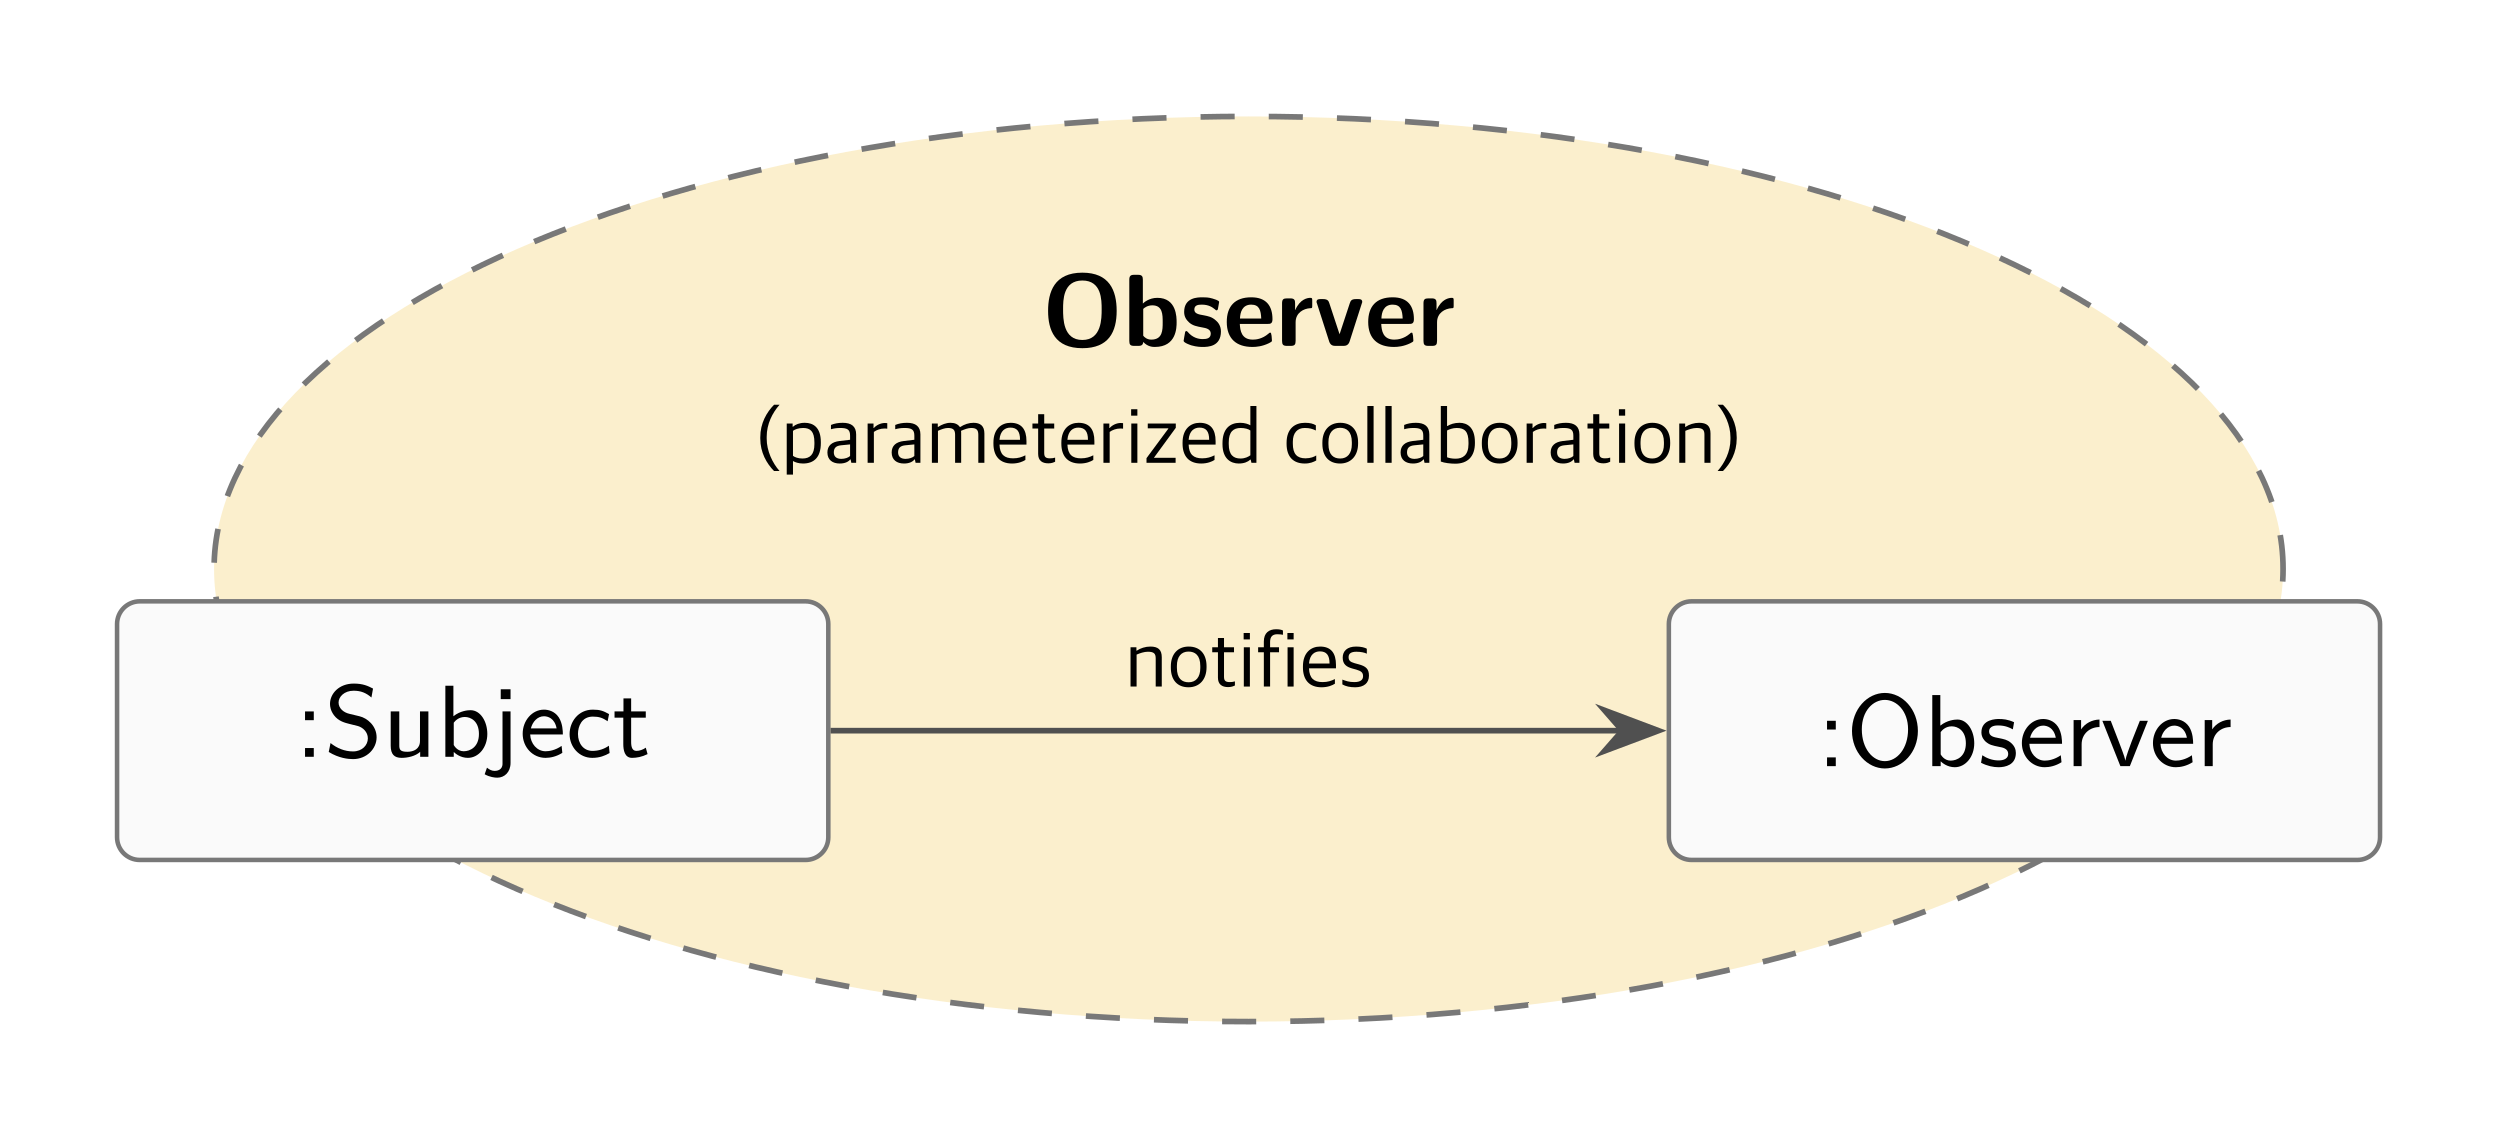
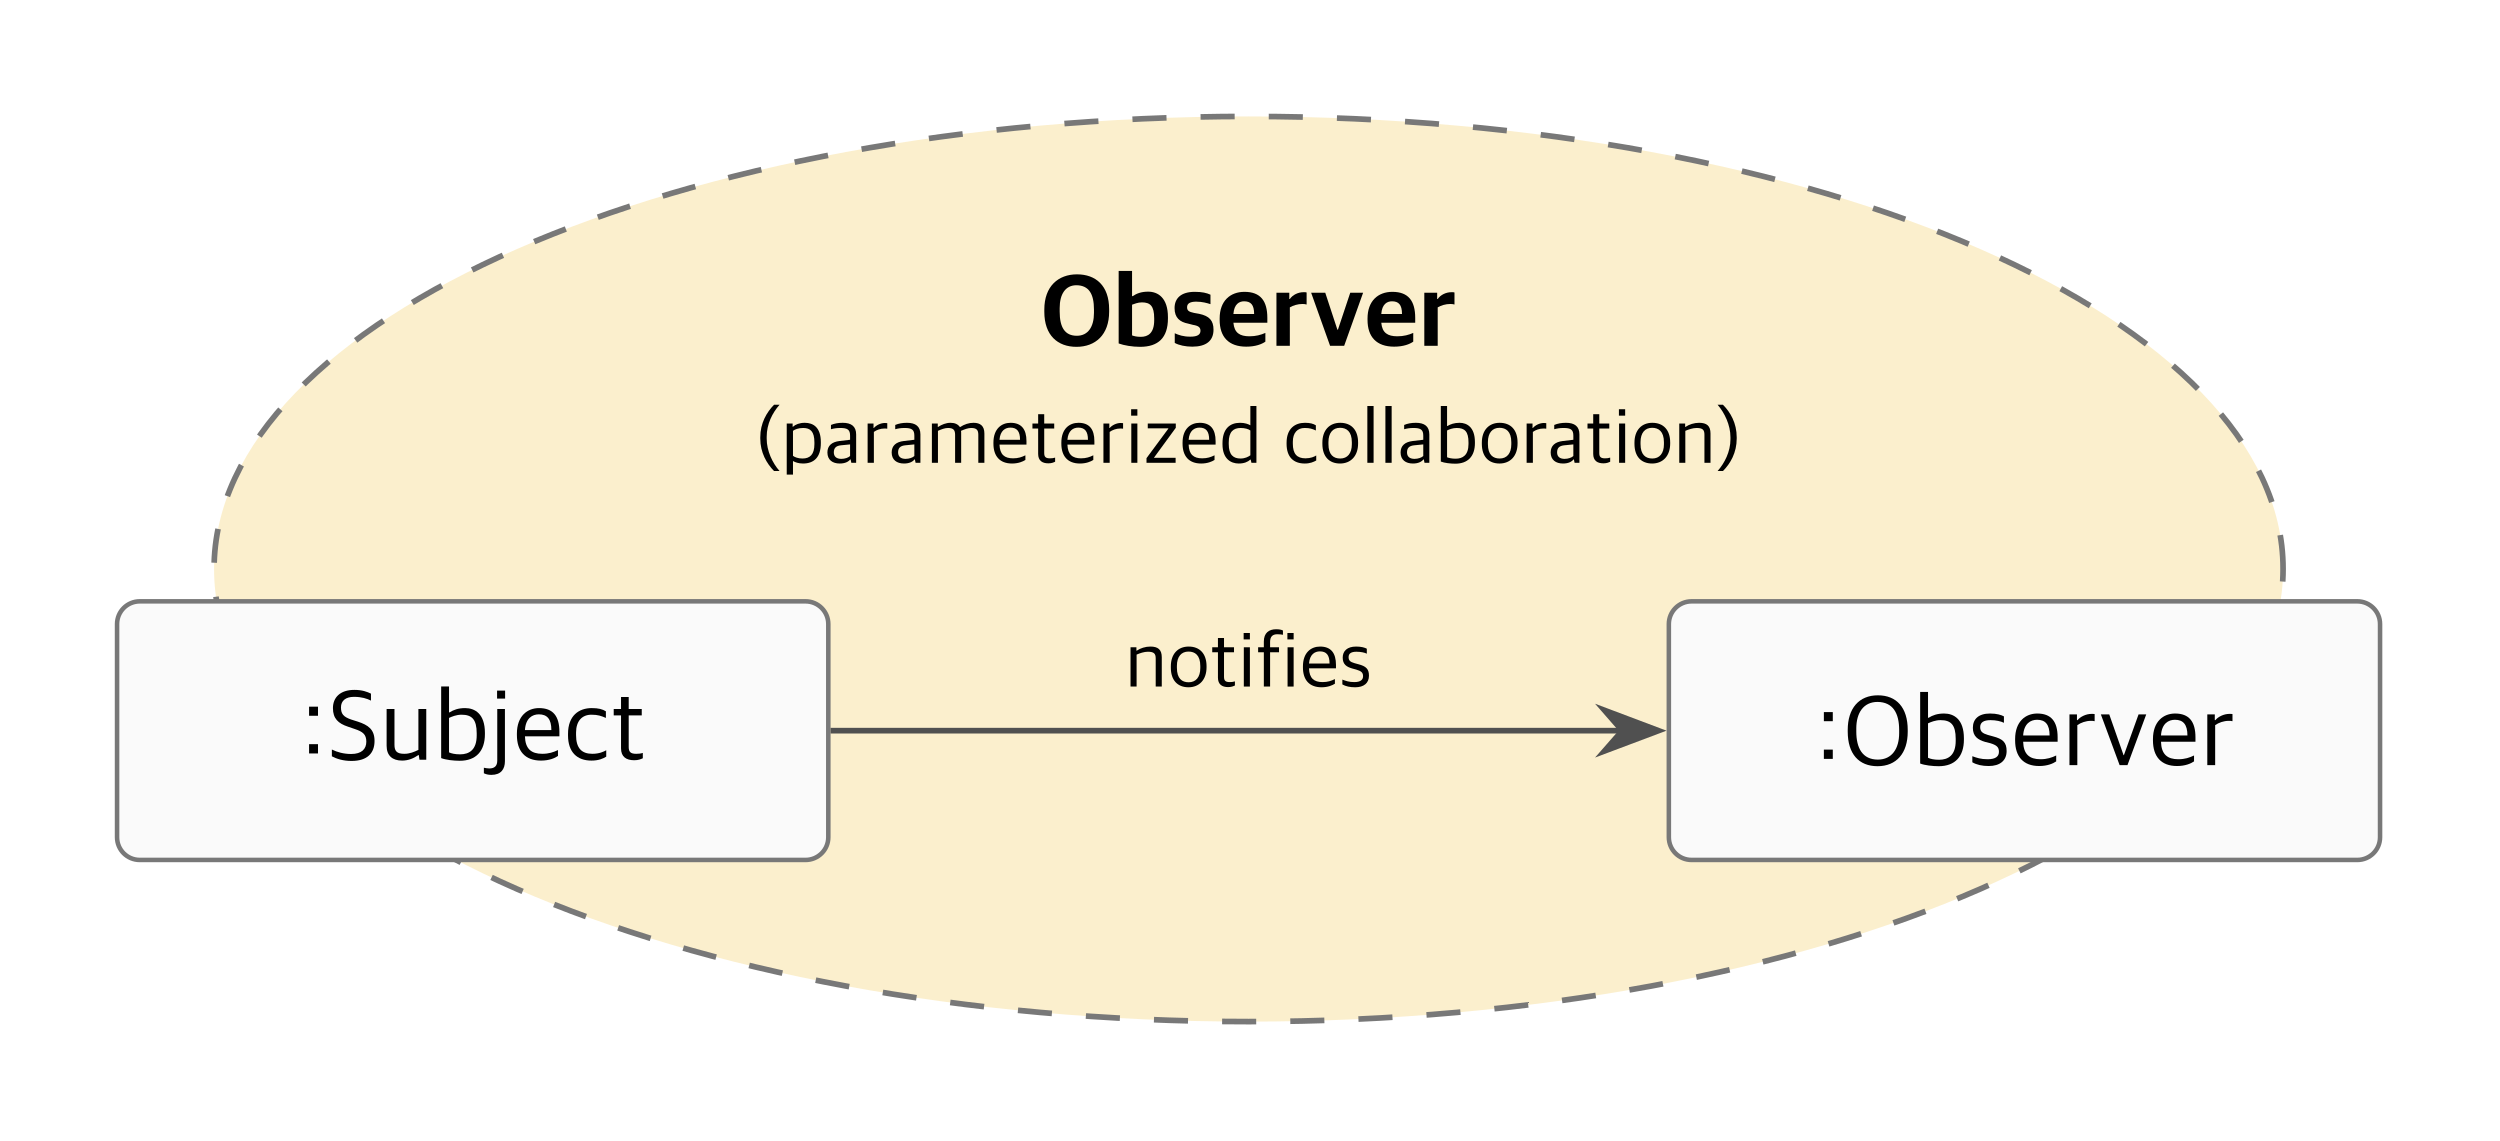
<svg xmlns="http://www.w3.org/2000/svg" xmlns:xlink="http://www.w3.org/1999/xlink" width="218.75pt" height="99.79pt" viewBox="0 0 218.75 99.79">
  <defs>
    <g>
      <g id="glyph-0-0">
-         <path d="M 6.547 -3.062 C 6.547 -4.859 5.906 -6.406 3.547 -6.406 C 1.078 -6.406 0.547 -4.703 0.547 -3.062 C 0.547 -1.391 1.125 0.203 3.547 0.203 C 5.859 0.203 6.547 -1.234 6.547 -3.062 Z M 5.234 -3.203 C 5.234 -2.406 5.234 -0.516 3.547 -0.516 C 1.859 -0.516 1.859 -2.391 1.859 -3.203 C 1.859 -4 1.859 -5.719 3.547 -5.719 C 5.234 -5.719 5.234 -4.016 5.234 -3.203 Z M 5.234 -3.203 " />
+         <path d="M 3.141 -0.266 C 4.797 -0.266 6 -1.312 6 -3.344 L 6 -3.547 C 6 -5.625 4.828 -6.609 3.188 -6.609 C 1.547 -6.609 0.328 -5.562 0.328 -3.531 L 0.328 -3.328 C 0.328 -1.266 1.5 -0.266 3.141 -0.266 Z M 3.172 -1.234 C 2.125 -1.234 1.672 -1.969 1.672 -3.344 L 1.672 -3.656 C 1.672 -4.875 2.172 -5.656 3.141 -5.656 C 4.234 -5.641 4.672 -4.891 4.672 -3.531 L 4.672 -3.234 C 4.672 -2.016 4.156 -1.234 3.172 -1.234 Z M 3.172 -1.234 " />
      </g>
      <g id="glyph-0-1">
-         <path d="M 4.688 -2.062 C 4.688 -2.5 4.688 -4.203 3 -4.203 C 2.266 -4.203 1.812 -3.781 1.734 -3.703 L 1.734 -5.781 C 1.734 -6.062 1.672 -6.219 1.312 -6.219 L 0.969 -6.219 C 0.656 -6.219 0.547 -6.109 0.547 -5.781 L 0.547 -0.438 C 0.547 -0.109 0.641 0 0.969 0 L 1.328 0 C 1.484 0 1.75 0 1.766 -0.344 C 2.172 0.094 2.625 0.094 2.781 0.094 C 4.688 0.094 4.688 -1.625 4.688 -2.062 Z M 3.469 -2.062 C 3.469 -1.391 3.469 -0.547 2.469 -0.547 C 2.094 -0.547 1.859 -0.766 1.766 -0.891 L 1.766 -3.234 C 1.875 -3.344 2.156 -3.547 2.562 -3.547 C 3.469 -3.547 3.469 -2.734 3.469 -2.062 Z M 3.469 -2.062 " />
+         <path d="M 2.391 -0.266 C 3.984 -0.266 4.828 -1.062 4.828 -2.75 L 4.828 -2.859 C 4.828 -4.562 3.953 -5.094 3.094 -5.094 C 2.484 -5.094 2.062 -4.922 1.75 -4.703 L 1.688 -4.703 L 1.688 -6.906 L 0.516 -6.906 L 0.516 -0.562 C 0.969 -0.391 1.719 -0.266 2.391 -0.266 Z M 2.453 -1.141 C 2.094 -1.141 1.859 -1.203 1.688 -1.266 L 1.688 -3.953 C 1.875 -4.016 2.188 -4.156 2.547 -4.156 C 3.281 -4.156 3.625 -3.844 3.625 -2.75 L 3.625 -2.594 C 3.625 -1.453 3.078 -1.141 2.453 -1.141 Z M 2.453 -1.141 " />
      </g>
      <g id="glyph-0-2">
-         <path d="M 3.547 -1.266 C 3.547 -1.766 3.281 -2.078 3.109 -2.219 C 2.75 -2.547 2.438 -2.594 2.062 -2.672 C 1.578 -2.75 1.219 -2.828 1.219 -3.172 C 1.219 -3.547 1.516 -3.609 1.859 -3.609 C 2.469 -3.609 2.781 -3.391 3.016 -3.203 C 3.109 -3.109 3.125 -3.109 3.156 -3.109 C 3.25 -3.109 3.266 -3.188 3.281 -3.219 C 3.297 -3.297 3.391 -3.797 3.391 -3.844 C 3.391 -3.984 2.906 -4.109 2.812 -4.141 C 2.453 -4.25 2.172 -4.25 1.938 -4.25 C 1.531 -4.25 0.328 -4.25 0.328 -2.969 C 0.328 -2.531 0.531 -2.266 0.766 -2.047 C 1.078 -1.766 1.438 -1.703 1.938 -1.609 C 2.203 -1.562 2.656 -1.484 2.656 -1.078 C 2.656 -0.656 2.312 -0.594 1.953 -0.594 C 1.562 -0.594 1.062 -0.719 0.641 -1.219 C 0.594 -1.266 0.578 -1.297 0.516 -1.297 C 0.438 -1.297 0.406 -1.203 0.406 -1.156 C 0.391 -1.031 0.281 -0.516 0.281 -0.438 C 0.281 -0.266 0.953 -0.047 0.953 -0.047 C 1.438 0.094 1.812 0.094 1.953 0.094 C 2.422 0.094 3.547 0.062 3.547 -1.266 Z M 3.547 -1.266 " />
+         <path d="M 1.828 -0.281 C 3.031 -0.281 3.688 -0.781 3.688 -1.766 C 3.688 -2.562 3.328 -2.969 2.422 -3.156 L 1.984 -3.234 C 1.547 -3.328 1.375 -3.422 1.375 -3.734 C 1.375 -4.062 1.641 -4.219 2.172 -4.219 C 2.703 -4.219 3.141 -4.094 3.422 -4 L 3.422 -4.828 C 3.094 -4.984 2.688 -5.078 2.047 -5.078 C 0.844 -5.078 0.281 -4.516 0.281 -3.656 C 0.281 -2.797 0.75 -2.438 1.469 -2.297 L 1.891 -2.188 C 2.375 -2.109 2.547 -1.969 2.547 -1.672 C 2.547 -1.344 2.297 -1.156 1.672 -1.156 C 1.016 -1.156 0.656 -1.297 0.297 -1.453 L 0.297 -0.609 C 0.656 -0.406 1.234 -0.281 1.828 -0.281 Z M 1.828 -0.281 " />
      </g>
      <g id="glyph-0-3">
-         <path d="M 4.281 -2.328 C 4.281 -3.484 3.75 -4.25 2.422 -4.25 C 0.984 -4.25 0.281 -3.453 0.281 -2.094 C 0.281 -0.625 1.125 0.094 2.531 0.094 C 2.875 0.094 3.391 0.047 3.969 -0.234 C 4.172 -0.344 4.234 -0.359 4.234 -0.469 C 4.234 -0.531 4.203 -0.797 4.203 -0.875 C 4.156 -1.141 4.156 -1.156 4.078 -1.156 C 4.031 -1.156 4.016 -1.156 3.922 -1.062 C 3.391 -0.609 2.859 -0.547 2.562 -0.547 C 1.562 -0.547 1.453 -1.344 1.422 -1.922 L 3.859 -1.922 C 4.062 -1.922 4.281 -1.922 4.281 -2.328 Z M 3.297 -2.391 L 1.438 -2.391 C 1.453 -2.938 1.641 -3.609 2.422 -3.609 C 3.141 -3.609 3.266 -3.094 3.297 -2.391 Z M 3.297 -2.391 " />
+         <path d="M 2.609 -0.281 C 3.422 -0.281 3.969 -0.5 4.281 -0.719 L 4.281 -1.484 C 3.891 -1.312 3.453 -1.188 2.891 -1.188 C 2.047 -1.188 1.562 -1.484 1.484 -2.375 L 4.453 -2.375 L 4.453 -2.797 C 4.453 -4.281 3.859 -5.078 2.453 -5.078 C 1.203 -5.078 0.281 -4.281 0.281 -2.75 L 0.281 -2.625 C 0.281 -1.141 1.062 -0.281 2.609 -0.281 Z M 2.422 -4.25 C 3 -4.25 3.297 -3.953 3.297 -3.141 L 1.484 -3.141 C 1.547 -4.016 2 -4.25 2.422 -4.25 Z M 2.422 -4.25 " />
      </g>
      <g id="glyph-0-4">
-         <path d="M 3.188 -3.531 L 3.188 -3.953 C 3.188 -4.141 3.188 -4.203 3.031 -4.203 C 2.781 -4.203 2.125 -4.109 1.703 -3.141 L 1.688 -3.141 L 1.688 -3.719 C 1.688 -4.016 1.625 -4.156 1.266 -4.156 L 0.969 -4.156 C 0.656 -4.156 0.547 -4.062 0.547 -3.719 L 0.547 -0.438 C 0.547 -0.109 0.641 0 0.969 0 L 1.312 0 C 1.641 0 1.734 -0.109 1.734 -0.438 L 1.734 -2.062 C 1.734 -2.906 2.438 -3.266 3.016 -3.297 C 3.172 -3.297 3.188 -3.297 3.188 -3.531 Z M 3.188 -3.531 " />
+         <path d="M 0.516 -0.359 L 1.688 -0.359 L 1.688 -3.719 C 1.984 -3.891 2.375 -4.016 2.797 -4.016 C 2.906 -4.016 3.062 -4 3.156 -3.969 L 3.156 -5.016 C 3.125 -5.047 3.016 -5.047 2.891 -5.047 C 2.406 -5.047 1.938 -4.812 1.688 -4.453 L 1.641 -4.453 L 1.641 -5 L 0.516 -5 Z M 0.516 -0.359 " />
      </g>
      <g id="glyph-0-5">
-         <path d="M 4.234 -3.844 C 4.234 -4.094 4.016 -4.094 3.875 -4.094 L 3.688 -4.094 C 3.312 -4.094 3.219 -3.969 3.141 -3.719 L 2.25 -1.016 L 1.359 -3.719 C 1.297 -3.906 1.234 -4.094 0.812 -4.094 L 0.594 -4.094 C 0.453 -4.094 0.234 -4.094 0.234 -3.844 C 0.234 -3.828 0.234 -3.812 0.281 -3.688 L 1.344 -0.375 C 1.469 0 1.75 0 1.906 0 L 2.562 0 C 2.719 0 3 0 3.125 -0.375 L 4.188 -3.688 C 4.234 -3.812 4.234 -3.828 4.234 -3.844 Z M 4.234 -3.844 " />
+         <path d="M 1.781 -0.359 L 3.016 -0.359 L 4.672 -5 L 3.547 -5 L 2.469 -1.766 L 2.422 -1.766 L 1.359 -5 L 0.125 -5 Z M 1.781 -0.359 " />
      </g>
      <g id="glyph-1-0">
        <path d="M 1.594 0.422 L 2.078 0.422 C 1.453 -0.281 0.953 -1.344 0.953 -2.406 L 0.953 -2.578 C 0.953 -3.688 1.453 -4.672 2.078 -5.375 L 1.594 -5.375 C 0.953 -4.719 0.391 -3.766 0.391 -2.531 L 0.391 -2.422 C 0.391 -1.188 0.953 -0.234 1.594 0.422 Z M 1.594 0.422 " />
      </g>
      <g id="glyph-1-1">
        <path d="M 0.5 0.734 L 1.047 0.734 L 1.047 -0.453 C 1.234 -0.344 1.531 -0.234 1.922 -0.234 C 2.875 -0.234 3.484 -0.766 3.484 -2.016 L 3.484 -2.109 C 3.484 -3.391 2.828 -3.797 2.078 -3.797 C 1.625 -3.797 1.266 -3.656 1.047 -3.453 L 1.016 -3.453 L 1.016 -3.734 L 0.5 -3.734 Z M 1.875 -0.672 C 1.516 -0.672 1.203 -0.781 1.047 -0.906 L 1.047 -3.094 C 1.203 -3.219 1.531 -3.344 1.938 -3.344 C 2.562 -3.344 2.922 -3.047 2.922 -2.078 L 2.922 -1.938 C 2.922 -1.016 2.531 -0.672 1.875 -0.672 Z M 1.875 -0.672 " />
      </g>
      <g id="glyph-1-2">
        <path d="M 1.344 -0.234 C 1.812 -0.234 2.109 -0.391 2.266 -0.594 L 2.297 -0.594 L 2.359 -0.297 L 2.781 -0.297 L 2.781 -2.781 C 2.781 -3.484 2.359 -3.797 1.609 -3.797 C 1.203 -3.797 0.875 -3.734 0.578 -3.609 L 0.578 -3.234 C 0.797 -3.297 1.062 -3.344 1.391 -3.344 C 2.016 -3.344 2.25 -3.203 2.25 -2.672 L 2.25 -2.312 L 1.328 -2.203 C 0.656 -2.125 0.266 -1.797 0.266 -1.203 C 0.266 -0.547 0.719 -0.234 1.344 -0.234 Z M 1.484 -0.641 C 1.078 -0.641 0.828 -0.828 0.828 -1.203 C 0.828 -1.609 1.031 -1.781 1.453 -1.828 L 2.25 -1.906 L 2.25 -0.891 C 2.109 -0.75 1.797 -0.641 1.484 -0.641 Z M 1.484 -0.641 " />
      </g>
      <g id="glyph-1-3">
        <path d="M 0.5 -0.297 L 1.047 -0.297 L 1.047 -3 C 1.281 -3.172 1.625 -3.297 1.969 -3.297 C 2.016 -3.297 2.125 -3.297 2.219 -3.281 L 2.219 -3.766 C 2.188 -3.766 2.094 -3.781 2.016 -3.781 C 1.625 -3.781 1.25 -3.578 1.047 -3.344 L 1.016 -3.344 L 1.016 -3.734 L 0.5 -3.734 Z M 0.5 -0.297 " />
      </g>
      <g id="glyph-1-4">
        <path d="M 0.5 -0.297 L 1.031 -0.297 L 1.031 -3.094 C 1.312 -3.219 1.625 -3.344 1.906 -3.344 C 2.375 -3.344 2.531 -3.172 2.531 -2.75 L 2.531 -0.297 L 3.062 -0.297 L 3.062 -2.859 C 3.062 -2.953 3.062 -3.016 3.047 -3.094 C 3.375 -3.234 3.672 -3.344 3.938 -3.344 C 4.406 -3.344 4.562 -3.172 4.562 -2.75 L 4.562 -0.297 L 5.094 -0.297 L 5.094 -2.859 C 5.094 -3.531 4.734 -3.797 4.141 -3.797 C 3.75 -3.797 3.344 -3.672 2.969 -3.422 L 2.953 -3.422 C 2.781 -3.672 2.516 -3.797 2.125 -3.797 C 1.734 -3.797 1.359 -3.641 1.047 -3.438 L 1.016 -3.438 L 1.016 -3.734 L 0.5 -3.734 Z M 0.5 -0.297 " />
      </g>
      <g id="glyph-1-5">
        <path d="M 1.922 -0.234 C 2.484 -0.234 2.875 -0.406 3.094 -0.547 L 3.094 -0.953 C 2.781 -0.797 2.469 -0.688 2.016 -0.688 C 1.266 -0.688 0.859 -1.016 0.828 -1.891 L 3.188 -1.891 L 3.188 -2.188 C 3.188 -3.25 2.734 -3.797 1.797 -3.797 C 1 -3.797 0.297 -3.266 0.297 -2.062 L 0.297 -1.969 C 0.297 -0.891 0.844 -0.234 1.922 -0.234 Z M 1.781 -3.375 C 2.344 -3.375 2.625 -3.062 2.625 -2.312 L 0.828 -2.312 C 0.891 -3.125 1.344 -3.375 1.781 -3.375 Z M 1.781 -3.375 " />
      </g>
      <g id="glyph-1-6">
        <path d="M 1.594 -0.25 C 1.891 -0.25 2.047 -0.328 2.188 -0.391 L 2.188 -0.75 C 2.047 -0.703 1.891 -0.688 1.734 -0.688 C 1.344 -0.688 1.234 -0.828 1.234 -1.156 L 1.234 -3.297 L 2.109 -3.297 L 2.109 -3.734 L 1.234 -3.734 L 1.234 -4.547 L 0.703 -4.547 L 0.703 -3.734 L 0.203 -3.734 L 0.203 -3.297 L 0.703 -3.297 L 0.703 -1.078 C 0.703 -0.484 1.062 -0.25 1.594 -0.25 Z M 1.594 -0.25 " />
      </g>
      <g id="glyph-1-7">
        <path d="M 0.531 -0.297 L 1.062 -0.297 L 1.062 -3.734 L 0.531 -3.734 Z M 0.516 -4.422 L 1.062 -4.422 L 1.062 -4.984 L 0.516 -4.984 Z M 0.516 -4.422 " />
      </g>
      <g id="glyph-1-8">
        <path d="M 0.281 -0.297 L 2.828 -0.297 L 2.828 -0.734 L 0.938 -0.734 L 0.938 -0.75 L 2.844 -3.359 L 2.844 -3.734 L 0.391 -3.734 L 0.391 -3.312 L 2.188 -3.312 L 2.188 -3.281 L 0.281 -0.703 Z M 0.281 -0.297 " />
      </g>
      <g id="glyph-1-9">
        <path d="M 1.734 -0.234 C 2.203 -0.234 2.531 -0.375 2.75 -0.578 L 2.781 -0.578 L 2.844 -0.297 L 3.281 -0.297 L 3.281 -5.266 L 2.75 -5.266 L 2.75 -3.578 C 2.562 -3.688 2.266 -3.797 1.844 -3.797 C 0.953 -3.797 0.312 -3.266 0.312 -2.016 L 0.312 -1.922 C 0.312 -0.641 1.047 -0.234 1.734 -0.234 Z M 1.891 -0.672 C 1.281 -0.672 0.859 -0.969 0.859 -1.938 L 0.859 -2.078 C 0.859 -3.016 1.266 -3.344 1.906 -3.344 C 2.266 -3.344 2.594 -3.25 2.75 -3.125 L 2.75 -0.953 C 2.578 -0.828 2.297 -0.672 1.891 -0.672 Z M 1.891 -0.672 " />
      </g>
      <g id="glyph-1-10">
        <path d="M 1.891 -0.234 C 2.359 -0.234 2.672 -0.375 2.891 -0.5 L 2.891 -0.938 C 2.719 -0.828 2.406 -0.688 1.953 -0.688 C 1.203 -0.688 0.844 -1.078 0.844 -1.969 L 0.844 -2.141 C 0.844 -2.922 1.25 -3.344 1.875 -3.344 C 2.328 -3.344 2.547 -3.266 2.859 -3.125 L 2.859 -3.578 C 2.625 -3.719 2.359 -3.797 1.906 -3.797 C 1.016 -3.797 0.297 -3.281 0.297 -2.047 L 0.297 -1.953 C 0.297 -0.812 0.891 -0.234 1.891 -0.234 Z M 1.891 -0.234 " />
      </g>
      <g id="glyph-1-11">
        <path d="M 1.844 -0.234 C 2.781 -0.234 3.422 -0.891 3.422 -1.984 L 3.422 -2.078 C 3.422 -3.172 2.828 -3.797 1.859 -3.797 C 0.922 -3.797 0.297 -3.156 0.297 -2.062 L 0.297 -1.953 C 0.297 -0.859 0.875 -0.234 1.844 -0.234 Z M 1.859 -0.672 C 1.281 -0.672 0.828 -0.984 0.828 -1.938 L 0.828 -2.109 C 0.828 -2.922 1.219 -3.359 1.844 -3.359 C 2.406 -3.359 2.875 -3.047 2.875 -2.094 L 2.875 -1.922 C 2.875 -1.109 2.484 -0.672 1.859 -0.672 Z M 1.859 -0.672 " />
      </g>
      <g id="glyph-1-12">
        <path d="M 0.516 -0.297 L 1.062 -0.297 L 1.062 -5.266 L 0.516 -5.266 Z M 0.516 -0.297 " />
      </g>
      <g id="glyph-1-13">
        <path d="M 1.766 -0.219 C 2.875 -0.219 3.484 -0.875 3.484 -2.016 L 3.484 -2.109 C 3.484 -3.406 2.797 -3.797 2.141 -3.797 C 1.672 -3.797 1.344 -3.672 1.078 -3.516 L 1.047 -3.516 L 1.047 -5.266 L 0.5 -5.266 L 0.5 -0.406 C 0.812 -0.281 1.359 -0.219 1.766 -0.219 Z M 1.797 -0.656 C 1.453 -0.656 1.203 -0.719 1.047 -0.781 L 1.047 -3.125 C 1.219 -3.219 1.547 -3.344 1.891 -3.344 C 2.594 -3.344 2.922 -3.031 2.922 -2.078 L 2.922 -1.938 C 2.922 -0.953 2.406 -0.656 1.797 -0.656 Z M 1.797 -0.656 " />
      </g>
      <g id="glyph-1-14">
        <path d="M 0.5 -0.297 L 1.031 -0.297 L 1.031 -3.094 C 1.328 -3.219 1.688 -3.344 2.016 -3.344 C 2.562 -3.344 2.703 -3.172 2.703 -2.75 L 2.703 -0.297 L 3.234 -0.297 L 3.234 -2.859 C 3.234 -3.531 2.906 -3.797 2.234 -3.797 C 1.812 -3.797 1.359 -3.656 1.047 -3.438 L 1.016 -3.438 L 1.016 -3.734 L 0.5 -3.734 Z M 0.5 -0.297 " />
      </g>
      <g id="glyph-1-15">
        <path d="M 0.125 0.422 L 0.594 0.422 C 1.25 -0.234 1.797 -1.188 1.797 -2.422 L 1.797 -2.531 C 1.797 -3.766 1.25 -4.719 0.594 -5.375 L 0.125 -5.375 C 0.734 -4.672 1.25 -3.609 1.25 -2.531 L 1.25 -2.359 C 1.25 -1.266 0.734 -0.266 0.125 0.422 Z M 0.125 0.422 " />
      </g>
      <g id="glyph-1-16">
        <path d="M 0.703 -0.297 L 1.25 -0.297 L 1.25 -3.297 L 2.031 -3.297 L 2.031 -3.734 L 1.25 -3.734 L 1.25 -4.203 C 1.25 -4.672 1.469 -4.875 1.891 -4.875 C 2.125 -4.875 2.266 -4.844 2.375 -4.828 L 2.375 -5.203 C 2.25 -5.266 2.062 -5.312 1.781 -5.312 C 1.156 -5.312 0.703 -5 0.703 -4.234 L 0.703 -3.734 L 0.203 -3.734 L 0.203 -3.297 L 0.703 -3.297 Z M 0.703 -0.297 " />
      </g>
      <g id="glyph-1-17">
        <path d="M 1.391 -0.234 C 2.141 -0.234 2.594 -0.594 2.594 -1.25 C 2.594 -1.844 2.328 -2.078 1.672 -2.25 L 1.328 -2.344 C 0.953 -2.453 0.812 -2.578 0.812 -2.875 C 0.812 -3.188 1.031 -3.344 1.5 -3.344 C 1.891 -3.344 2.234 -3.266 2.406 -3.172 L 2.406 -3.609 C 2.234 -3.703 1.938 -3.797 1.469 -3.797 C 0.688 -3.797 0.297 -3.406 0.297 -2.828 C 0.297 -2.234 0.641 -2.016 1.141 -1.875 L 1.484 -1.781 C 1.922 -1.656 2.078 -1.516 2.078 -1.203 C 2.078 -0.891 1.859 -0.688 1.312 -0.688 C 0.828 -0.688 0.562 -0.797 0.266 -0.906 L 0.266 -0.484 C 0.562 -0.312 0.938 -0.234 1.391 -0.234 Z M 1.391 -0.234 " />
      </g>
      <g id="glyph-2-0">
-         <path d="M 1.656 -3.203 L 1.656 -3.969 L 0.891 -3.969 L 0.891 -3.203 Z M 1.656 0 L 1.656 -0.766 L 0.891 -0.766 L 0.891 0 Z M 1.656 0 " />
+         <path d="M 0.891 -4.219 L 1.672 -4.219 L 1.672 -5.016 L 0.891 -5.016 Z M 0.891 -0.922 L 1.672 -0.922 L 1.672 -1.734 L 0.891 -1.734 Z M 0.891 -0.922 " />
      </g>
      <g id="glyph-2-1">
-         <path d="M 4.594 -1.703 C 4.594 -2.719 3.766 -3.391 3.094 -3.547 L 2.188 -3.766 C 1.734 -3.875 1.266 -4.219 1.266 -4.75 C 1.266 -5.25 1.766 -5.781 2.578 -5.781 C 3.219 -5.781 3.672 -5.594 4.141 -5.188 L 4.281 -5.969 C 3.828 -6.203 3.406 -6.406 2.594 -6.406 C 1.312 -6.406 0.516 -5.531 0.516 -4.625 C 0.516 -4.406 0.562 -4.047 0.859 -3.641 C 1.266 -3.094 1.859 -2.969 2.219 -2.875 L 2.969 -2.688 C 3.391 -2.562 3.828 -2.172 3.828 -1.609 C 3.828 -1.016 3.328 -0.469 2.531 -0.469 C 1.797 -0.469 1.125 -0.75 0.562 -1.203 L 0.406 -0.422 C 1.297 0.125 2.109 0.203 2.531 0.203 C 3.75 0.203 4.594 -0.719 4.594 -1.703 Z M 4.594 -1.703 " />
+         <path d="M 2.062 -0.266 C 3.469 -0.266 4.078 -0.969 4.078 -2.016 C 4.078 -3.031 3.516 -3.406 2.625 -3.703 L 2.031 -3.891 C 1.359 -4.125 1.141 -4.375 1.141 -4.953 C 1.141 -5.531 1.547 -5.875 2.281 -5.875 C 2.953 -5.875 3.422 -5.719 3.766 -5.547 L 3.766 -6.156 C 3.438 -6.312 3.016 -6.484 2.312 -6.484 C 1.062 -6.484 0.438 -5.812 0.438 -4.891 C 0.438 -3.969 0.906 -3.547 1.75 -3.266 L 2.344 -3.062 C 3.062 -2.828 3.359 -2.578 3.359 -1.953 C 3.359 -1.312 2.953 -0.875 2.031 -0.875 C 1.391 -0.875 0.812 -1.031 0.344 -1.266 L 0.344 -0.672 C 0.75 -0.453 1.328 -0.266 2.062 -0.266 Z M 2.062 -0.266 " />
      </g>
      <g id="glyph-2-2">
-         <path d="M 4.016 0 L 4.016 -3.969 L 3.281 -3.969 L 3.281 -1.391 C 3.281 -0.672 2.719 -0.438 2.172 -0.438 C 1.531 -0.438 1.469 -0.641 1.469 -1.016 L 1.469 -3.969 L 0.719 -3.969 L 0.719 -0.969 C 0.719 -0.219 1.031 0.094 1.672 0.094 C 2.188 0.094 2.891 -0.047 3.297 -0.438 L 3.297 0 Z M 4.016 0 " />
+         <path d="M 1.984 -0.297 C 2.531 -0.297 3 -0.5 3.406 -0.781 L 3.438 -0.781 L 3.5 -0.375 L 4.094 -0.375 L 4.094 -4.812 L 3.406 -4.812 L 3.406 -1.234 C 3.047 -1.062 2.656 -0.891 2.172 -0.891 C 1.516 -0.891 1.312 -1.125 1.312 -1.688 L 1.312 -4.812 L 0.625 -4.812 L 0.625 -1.594 C 0.625 -0.734 1.125 -0.297 1.984 -0.297 Z M 1.984 -0.297 " />
      </g>
      <g id="glyph-2-3">
-         <path d="M 4.422 -2 C 4.422 -3.078 3.828 -4.078 2.953 -4.078 C 2.719 -4.078 2.062 -4.031 1.453 -3.547 L 1.453 -6.219 L 0.75 -6.219 L 0.75 0 L 1.484 0 L 1.484 -0.422 C 1.609 -0.297 2.062 0.094 2.719 0.094 C 3.656 0.094 4.422 -0.812 4.422 -2 Z M 3.688 -2 C 3.688 -0.844 2.906 -0.484 2.359 -0.484 C 1.797 -0.484 1.531 -0.953 1.484 -1.031 L 1.484 -2.984 C 1.625 -3.172 1.938 -3.484 2.453 -3.484 C 2.984 -3.484 3.688 -3.109 3.688 -2 Z M 3.688 -2 " />
+         <path d="M 2.281 -0.281 C 3.703 -0.281 4.484 -1.125 4.484 -2.609 L 4.484 -2.719 C 4.484 -4.391 3.609 -4.891 2.75 -4.891 C 2.156 -4.891 1.734 -4.734 1.391 -4.516 L 1.344 -4.516 L 1.344 -6.781 L 0.656 -6.781 L 0.656 -0.516 C 1.047 -0.359 1.75 -0.281 2.281 -0.281 Z M 2.312 -0.844 C 1.859 -0.844 1.547 -0.922 1.344 -1.016 L 1.344 -4.031 C 1.578 -4.141 1.984 -4.312 2.438 -4.312 C 3.344 -4.312 3.766 -3.906 3.766 -2.672 L 3.766 -2.5 C 3.766 -1.234 3.109 -0.844 2.312 -0.844 Z M 2.312 -0.844 " />
      </g>
      <g id="glyph-2-4">
-         <path d="M 1.703 0.531 L 1.703 -3.969 L 1 -3.969 L 1 0.609 C 1 1.203 0.453 1.234 0.312 1.234 C 0.062 1.234 -0.156 1.125 -0.359 0.953 L -0.562 1.531 C -0.109 1.781 0.312 1.828 0.547 1.828 C 1.156 1.828 1.703 1.359 1.703 0.531 Z M 1.703 -5.047 L 1.703 -5.906 L 0.844 -5.906 L 0.844 -5.047 Z M 1.703 -5.047 " />
+         <path d="M 0.172 0.953 C 1.016 0.953 1.359 0.453 1.359 -0.25 L 1.359 -4.812 L 0.688 -4.812 L 0.688 -0.297 C 0.688 0.188 0.438 0.391 -0.016 0.391 C -0.156 0.391 -0.328 0.359 -0.484 0.328 L -0.484 0.812 C -0.312 0.891 -0.125 0.953 0.172 0.953 Z M 0.672 -5.719 L 1.375 -5.719 L 1.375 -6.422 L 0.672 -6.422 Z M 0.672 -5.719 " />
      </g>
      <g id="glyph-2-5">
-         <path d="M 3.828 -1.953 C 3.828 -2.234 3.812 -2.922 3.469 -3.453 C 3.094 -4.016 2.516 -4.125 2.172 -4.125 C 1.141 -4.125 0.312 -3.172 0.312 -2.016 C 0.312 -0.844 1.188 0.094 2.312 0.094 C 2.734 0.094 3.266 -0.016 3.781 -0.344 L 3.719 -0.953 C 3.156 -0.562 2.625 -0.484 2.312 -0.484 C 1.578 -0.484 1 -1.141 0.969 -1.953 Z M 3.281 -2.484 L 1.031 -2.484 C 1.172 -3.062 1.609 -3.547 2.172 -3.547 C 2.5 -3.547 3.109 -3.391 3.281 -2.484 Z M 3.281 -2.484 " />
+         <path d="M 2.484 -0.297 C 3.203 -0.297 3.703 -0.516 3.969 -0.703 L 3.969 -1.219 C 3.578 -1.031 3.172 -0.891 2.594 -0.891 C 1.641 -0.891 1.109 -1.312 1.078 -2.422 L 4.094 -2.422 L 4.094 -2.812 C 4.094 -4.188 3.531 -4.891 2.312 -4.891 C 1.297 -4.891 0.375 -4.203 0.375 -2.656 L 0.375 -2.531 C 0.375 -1.141 1.078 -0.297 2.484 -0.297 Z M 2.297 -4.344 C 3.016 -4.344 3.391 -3.938 3.391 -2.969 L 1.078 -2.969 C 1.141 -4.016 1.734 -4.344 2.297 -4.344 Z M 2.297 -4.344 " />
      </g>
      <g id="glyph-2-6">
-         <path d="M 3.828 -0.328 L 3.766 -0.969 C 3.344 -0.672 2.859 -0.516 2.328 -0.516 C 1.562 -0.516 1.062 -1.141 1.062 -2 C 1.062 -2.688 1.406 -3.516 2.359 -3.516 C 2.922 -3.516 3.219 -3.406 3.656 -3.109 L 3.781 -3.734 C 3.281 -4.016 3 -4.125 2.359 -4.125 C 1.078 -4.125 0.328 -3.047 0.328 -1.984 C 0.328 -0.875 1.156 0.094 2.312 0.094 C 2.953 0.094 3.422 -0.094 3.828 -0.328 Z M 3.828 -0.328 " />
+         <path d="M 2.422 -0.297 C 3.047 -0.297 3.438 -0.469 3.719 -0.641 L 3.719 -1.203 C 3.5 -1.078 3.109 -0.891 2.5 -0.891 C 1.562 -0.891 1.078 -1.391 1.078 -2.531 L 1.078 -2.75 C 1.078 -3.766 1.609 -4.312 2.422 -4.312 C 3 -4.312 3.281 -4.203 3.688 -4.031 L 3.688 -4.609 C 3.391 -4.797 3.031 -4.891 2.453 -4.891 C 1.312 -4.891 0.375 -4.219 0.375 -2.641 L 0.375 -2.5 C 0.375 -1.047 1.156 -0.297 2.422 -0.297 Z M 2.422 -0.297 " />
      </g>
      <g id="glyph-2-7">
-         <path d="M 3.062 -0.234 L 2.906 -0.797 C 2.672 -0.625 2.359 -0.516 2.094 -0.516 C 1.734 -0.516 1.625 -0.828 1.625 -1.297 L 1.625 -3.422 L 2.906 -3.422 L 2.906 -3.969 L 1.625 -3.969 L 1.625 -5.109 L 0.953 -5.109 L 0.953 -3.969 L 0.172 -3.969 L 0.172 -3.422 L 0.938 -3.422 L 0.938 -1.125 C 0.938 -0.594 1.047 0.094 1.703 0.094 C 2.094 0.094 2.562 0.016 3.062 -0.234 Z M 3.062 -0.234 " />
+         <path d="M 2.062 -0.328 C 2.438 -0.328 2.625 -0.422 2.812 -0.5 L 2.812 -0.969 C 2.625 -0.906 2.422 -0.891 2.234 -0.891 C 1.734 -0.891 1.578 -1.062 1.578 -1.484 L 1.578 -4.25 L 2.719 -4.25 L 2.719 -4.812 L 1.578 -4.812 L 1.578 -5.859 L 0.906 -5.859 L 0.906 -4.812 L 0.266 -4.812 L 0.266 -4.25 L 0.906 -4.25 L 0.906 -1.375 C 0.906 -0.625 1.359 -0.328 2.062 -0.328 Z M 2.062 -0.328 " />
      </g>
      <g id="glyph-2-8">
-         <path d="M 6.281 -3.078 C 6.281 -4.969 4.938 -6.406 3.391 -6.406 C 1.844 -6.406 0.516 -4.969 0.516 -3.078 C 0.516 -1.219 1.859 0.203 3.391 0.203 C 4.938 0.203 6.281 -1.219 6.281 -3.078 Z M 5.422 -3.219 C 5.422 -1.531 4.453 -0.438 3.391 -0.438 C 2.328 -0.438 1.375 -1.531 1.375 -3.219 C 1.375 -4.859 2.375 -5.797 3.391 -5.797 C 4.406 -5.797 5.422 -4.844 5.422 -3.219 Z M 5.422 -3.219 " />
+         <path d="M 3.047 -0.281 C 4.703 -0.281 5.688 -1.422 5.688 -3.297 L 5.688 -3.453 C 5.688 -5.422 4.703 -6.484 3.078 -6.484 C 1.422 -6.484 0.438 -5.344 0.438 -3.453 L 0.438 -3.312 C 0.438 -1.344 1.422 -0.281 3.047 -0.281 Z M 3.078 -0.859 C 1.734 -0.859 1.188 -1.859 1.188 -3.312 L 1.188 -3.594 C 1.188 -4.938 1.812 -5.906 3.047 -5.906 C 4.406 -5.891 4.938 -4.906 4.938 -3.453 L 4.938 -3.172 C 4.938 -1.828 4.312 -0.859 3.078 -0.859 Z M 3.078 -0.859 " />
      </g>
      <g id="glyph-2-9">
-         <path d="M 3.312 -1.156 C 3.312 -1.469 3.188 -1.781 2.875 -2.047 C 2.562 -2.312 2.297 -2.359 1.75 -2.469 C 1.422 -2.531 0.969 -2.609 0.969 -3.031 C 0.969 -3.562 1.609 -3.562 1.75 -3.562 C 2.406 -3.562 2.781 -3.359 3.047 -3.219 L 3.156 -3.844 C 2.609 -4.094 2.188 -4.125 1.828 -4.125 C 1.625 -4.125 0.297 -4.125 0.297 -2.953 C 0.297 -2.516 0.562 -2.25 0.656 -2.156 C 1 -1.859 1.234 -1.812 1.844 -1.688 C 2.125 -1.641 2.641 -1.547 2.641 -1.078 C 2.641 -0.5 1.922 -0.5 1.797 -0.5 C 1.266 -0.5 0.766 -0.688 0.375 -0.953 L 0.266 -0.297 C 0.797 -0.016 1.344 0.094 1.797 0.094 C 2.375 0.094 3.312 -0.094 3.312 -1.156 Z M 3.312 -1.156 " />
+         <path d="M 1.781 -0.297 C 2.75 -0.297 3.344 -0.766 3.344 -1.609 C 3.344 -2.375 3 -2.672 2.156 -2.891 L 1.703 -3.016 C 1.234 -3.156 1.031 -3.312 1.031 -3.703 C 1.031 -4.109 1.328 -4.312 1.938 -4.312 C 2.422 -4.312 2.875 -4.203 3.109 -4.078 L 3.109 -4.641 C 2.875 -4.766 2.484 -4.891 1.891 -4.891 C 0.875 -4.891 0.391 -4.391 0.391 -3.641 C 0.391 -2.891 0.828 -2.594 1.469 -2.406 L 1.906 -2.297 C 2.469 -2.125 2.672 -1.953 2.672 -1.547 C 2.672 -1.141 2.391 -0.891 1.688 -0.891 C 1.062 -0.891 0.734 -1.016 0.344 -1.156 L 0.344 -0.625 C 0.719 -0.406 1.203 -0.297 1.781 -0.297 Z M 1.781 -0.297 " />
      </g>
      <g id="glyph-2-10">
-         <path d="M 3.016 -3.422 L 3.016 -4.078 C 2.359 -4.062 1.766 -3.75 1.406 -3.219 L 1.406 -4.031 L 0.75 -4.031 L 0.75 0 L 1.453 0 L 1.453 -1.906 C 1.453 -2.844 2.188 -3.422 3.016 -3.422 Z M 3.016 -3.422 " />
+         <path d="M 0.656 -0.375 L 1.344 -0.375 L 1.344 -3.875 C 1.656 -4.094 2.094 -4.25 2.531 -4.25 C 2.609 -4.25 2.734 -4.25 2.859 -4.219 L 2.859 -4.844 C 2.812 -4.859 2.688 -4.859 2.594 -4.859 C 2.094 -4.859 1.609 -4.609 1.359 -4.312 L 1.312 -4.312 L 1.312 -4.812 L 0.656 -4.812 Z M 0.656 -0.375 " />
      </g>
      <g id="glyph-2-11">
-         <path d="M 4.109 -3.969 L 3.406 -3.969 C 3.016 -2.984 3.016 -2.984 2.688 -2.156 C 2.516 -1.688 2.188 -0.828 2.141 -0.5 L 2.125 -0.5 C 2.109 -0.641 2.078 -0.812 1.578 -2.109 L 0.859 -3.969 L 0.125 -3.969 L 1.703 0 L 2.531 0 Z M 4.109 -3.969 " />
+         <path d="M 1.859 -0.375 L 2.547 -0.375 L 4.188 -4.812 L 3.516 -4.812 L 2.234 -1.25 L 2.203 -1.25 L 0.953 -4.812 L 0.219 -4.812 Z M 1.859 -0.375 " />
      </g>
    </g>
  </defs>
  <path fill-rule="nonzero" fill="rgb(98.43%, 93.726%, 80.391%)" fill-opacity="1" stroke-width="0.498" stroke-linecap="butt" stroke-linejoin="miter" stroke="rgb(47.06%, 47.06%, 47.06%)" stroke-opacity="1" stroke-dasharray="2.989 2.989" stroke-miterlimit="10" d="M 90.711 0 C 90.711 21.917 50.098 39.685 0.001 39.685 C -50.097 39.685 -90.709 21.917 -90.709 0 C -90.709 -21.917 -50.097 -39.685 0.001 -39.685 C 50.098 -39.685 90.711 -21.917 90.711 0 Z M 90.711 0 " transform="matrix(0.9979, 0, 0, -0.9979, 109.2493, 49.78922)" />
  <g fill="rgb(0%, 0%, 0%)" fill-opacity="1">
-     <use xlink:href="#glyph-0-0" x="91.161" y="30.264" />
-     <use xlink:href="#glyph-0-1" x="98.266" y="30.264" />
-     <use xlink:href="#glyph-0-2" x="103.285" y="30.264" />
-     <use xlink:href="#glyph-0-3" x="107.061" y="30.264" />
-     <use xlink:href="#glyph-0-4" x="111.633" y="30.264" />
-     <use xlink:href="#glyph-0-5" x="114.962" y="30.264" />
-     <use xlink:href="#glyph-0-3" x="119.436" y="30.264" />
-     <use xlink:href="#glyph-0-4" x="124.008" y="30.264" />
+     <use xlink:href="#glyph-0-0" x="91.05" y="30.614" />
+     <use xlink:href="#glyph-0-1" x="97.367" y="30.614" />
+     <use xlink:href="#glyph-0-2" x="102.494" y="30.614" />
+     <use xlink:href="#glyph-0-3" x="106.439" y="30.614" />
+     <use xlink:href="#glyph-0-4" x="111.173" y="30.614" />
+   </g>
+   <g fill="rgb(0%, 0%, 0%)" fill-opacity="1">
+     <use xlink:href="#glyph-0-5" x="114.6" y="30.614" />
+     <use xlink:href="#glyph-0-3" x="119.378" y="30.614" />
+     <use xlink:href="#glyph-0-4" x="124.111" y="30.614" />
  </g>
  <g fill="rgb(0%, 0%, 0%)" fill-opacity="1">
    <use xlink:href="#glyph-1-0" x="66.133" y="40.792" />
    <use xlink:href="#glyph-1-1" x="68.339" y="40.792" />
    <use xlink:href="#glyph-1-2" x="72.132" y="40.792" />
    <use xlink:href="#glyph-1-3" x="75.417" y="40.792" />
  </g>
  <g fill="rgb(0%, 0%, 0%)" fill-opacity="1">
    <use xlink:href="#glyph-1-2" x="77.755" y="40.792" />
    <use xlink:href="#glyph-1-4" x="81.04" y="40.792" />
    <use xlink:href="#glyph-1-5" x="86.628" y="40.792" />
  </g>
  <g fill="rgb(0%, 0%, 0%)" fill-opacity="1">
    <use xlink:href="#glyph-1-6" x="90.135" y="40.792" />
    <use xlink:href="#glyph-1-5" x="92.571" y="40.792" />
    <use xlink:href="#glyph-1-3" x="96.05" y="40.792" />
    <use xlink:href="#glyph-1-7" x="98.458" y="40.792" />
    <use xlink:href="#glyph-1-8" x="100.038" y="40.792" />
    <use xlink:href="#glyph-1-5" x="103.177" y="40.792" />
    <use xlink:href="#glyph-1-9" x="106.656" y="40.792" />
  </g>
  <g fill="rgb(0%, 0%, 0%)" fill-opacity="1">
    <use xlink:href="#glyph-1-10" x="112.279" y="40.792" />
    <use xlink:href="#glyph-1-11" x="115.411" y="40.792" />
    <use xlink:href="#glyph-1-12" x="119.127" y="40.792" />
    <use xlink:href="#glyph-1-12" x="120.707" y="40.792" />
    <use xlink:href="#glyph-1-2" x="122.286" y="40.792" />
    <use xlink:href="#glyph-1-13" x="125.571" y="40.792" />
    <use xlink:href="#glyph-1-11" x="129.364" y="40.792" />
    <use xlink:href="#glyph-1-3" x="133.08" y="40.792" />
  </g>
  <g fill="rgb(0%, 0%, 0%)" fill-opacity="1">
    <use xlink:href="#glyph-1-2" x="135.418" y="40.792" />
    <use xlink:href="#glyph-1-6" x="138.703" y="40.792" />
    <use xlink:href="#glyph-1-7" x="141.139" y="40.792" />
    <use xlink:href="#glyph-1-11" x="142.719" y="40.792" />
    <use xlink:href="#glyph-1-14" x="146.435" y="40.792" />
    <use xlink:href="#glyph-1-15" x="150.165" y="40.792" />
  </g>
  <path fill-rule="nonzero" fill="rgb(98.039%, 98.039%, 98.039%)" fill-opacity="1" stroke-width="0.399" stroke-linecap="butt" stroke-linejoin="miter" stroke="rgb(47.06%, 47.06%, 47.06%)" stroke-opacity="1" stroke-miterlimit="10" d="M -38.843 -2.834 L -97.223 -2.834 C -98.323 -2.834 -99.215 -3.726 -99.215 -4.826 L -99.215 -23.518 C -99.215 -24.622 -98.323 -25.51 -97.223 -25.51 L -38.843 -25.51 C -37.743 -25.51 -36.85 -24.622 -36.85 -23.518 L -36.85 -4.826 C -36.85 -3.726 -37.743 -2.834 -38.843 -2.834 Z M -38.843 -2.834 " transform="matrix(0.9979, 0, 0, -0.9979, 109.2493, 49.78922)" />
  <g fill="rgb(0%, 0%, 0%)" fill-opacity="1">
-     <use xlink:href="#glyph-2-0" x="25.8" y="66.219" />
-     <use xlink:href="#glyph-2-1" x="28.359" y="66.219" />
-     <use xlink:href="#glyph-2-2" x="33.468" y="66.219" />
-     <use xlink:href="#glyph-2-3" x="38.219" y="66.219" />
-     <use xlink:href="#glyph-2-4" x="42.97" y="66.219" />
-     <use xlink:href="#glyph-2-5" x="45.422" y="66.219" />
-     <use xlink:href="#glyph-2-6" x="49.511" y="66.219" />
-     <use xlink:href="#glyph-2-7" x="53.6" y="66.219" />
+     <use xlink:href="#glyph-2-0" x="26.153" y="66.849" />
+     <use xlink:href="#glyph-2-1" x="28.694" y="66.849" />
+     <use xlink:href="#glyph-2-2" x="33.204" y="66.849" />
+     <use xlink:href="#glyph-2-3" x="37.946" y="66.849" />
+     <use xlink:href="#glyph-2-4" x="42.822" y="66.849" />
+     <use xlink:href="#glyph-2-5" x="44.854" y="66.849" />
+     <use xlink:href="#glyph-2-6" x="49.327" y="66.849" />
+   </g>
+   <g fill="rgb(0%, 0%, 0%)" fill-opacity="1">
+     <use xlink:href="#glyph-2-7" x="53.434" y="66.849" />
  </g>
  <path fill-rule="nonzero" fill="rgb(98.039%, 98.039%, 98.039%)" fill-opacity="1" stroke-width="0.399" stroke-linecap="butt" stroke-linejoin="miter" stroke="rgb(47.06%, 47.06%, 47.06%)" stroke-opacity="1" stroke-miterlimit="10" d="M 97.221 -2.834 L 38.844 -2.834 C 37.744 -2.834 36.852 -3.726 36.852 -4.826 L 36.852 -23.518 C 36.852 -24.622 37.744 -25.51 38.844 -25.51 L 97.221 -25.51 C 98.32 -25.51 99.213 -24.622 99.213 -23.518 L 99.213 -4.826 C 99.213 -3.726 98.32 -2.834 97.221 -2.834 Z M 97.221 -2.834 " transform="matrix(0.9979, 0, 0, -0.9979, 109.2493, 49.78922)" />
  <g fill="rgb(0%, 0%, 0%)" fill-opacity="1">
-     <use xlink:href="#glyph-2-0" x="158.975" y="67.038" />
-     <use xlink:href="#glyph-2-8" x="161.534" y="67.038" />
-     <use xlink:href="#glyph-2-3" x="168.325" y="67.038" />
-     <use xlink:href="#glyph-2-9" x="173.076" y="67.038" />
-     <use xlink:href="#glyph-2-5" x="176.601" y="67.038" />
-     <use xlink:href="#glyph-2-10" x="180.69" y="67.038" />
-     <use xlink:href="#glyph-2-11" x="183.831" y="67.038" />
-     <use xlink:href="#glyph-2-5" x="188.072" y="67.038" />
-     <use xlink:href="#glyph-2-10" x="192.161" y="67.038" />
+     <use xlink:href="#glyph-2-0" x="158.697" y="67.324" />
+     <use xlink:href="#glyph-2-8" x="161.238" y="67.324" />
+     <use xlink:href="#glyph-2-3" x="167.358" y="67.324" />
+     <use xlink:href="#glyph-2-9" x="172.235" y="67.324" />
+     <use xlink:href="#glyph-2-5" x="175.948" y="67.324" />
+     <use xlink:href="#glyph-2-10" x="180.422" y="67.324" />
+   </g>
+   <g fill="rgb(0%, 0%, 0%)" fill-opacity="1">
+     <use xlink:href="#glyph-2-11" x="183.607" y="67.324" />
+     <use xlink:href="#glyph-2-5" x="188.009" y="67.324" />
+     <use xlink:href="#glyph-2-10" x="192.483" y="67.324" />
  </g>
  <path fill="none" stroke-width="0.498" stroke-linecap="butt" stroke-linejoin="miter" stroke="rgb(31.374%, 31.374%, 31.374%)" stroke-opacity="1" stroke-miterlimit="10" d="M -36.65 -14.174 L 32.647 -14.174 " transform="matrix(0.9979, 0, 0, -0.9979, 109.2493, 49.78922)" />
  <path fill-rule="nonzero" fill="rgb(31.374%, 31.374%, 31.374%)" fill-opacity="1" stroke-width="0.498" stroke-linecap="butt" stroke-linejoin="miter" stroke="rgb(31.374%, 31.374%, 31.374%)" stroke-opacity="1" stroke-miterlimit="10" d="M 5.528 -0.001 L 0.804 1.78 L 2.358 -0.001 L 0.804 -1.778 Z M 5.528 -0.001 " transform="matrix(0.9979, 0, 0, -0.9979, 139.6005, 63.93285)" />
  <g fill="rgb(0%, 0%, 0%)" fill-opacity="1">
    <use xlink:href="#glyph-1-14" x="98.421" y="60.371" />
    <use xlink:href="#glyph-1-11" x="102.151" y="60.371" />
    <use xlink:href="#glyph-1-6" x="105.867" y="60.371" />
    <use xlink:href="#glyph-1-7" x="108.303" y="60.371" />
    <use xlink:href="#glyph-1-16" x="109.883" y="60.371" />
    <use xlink:href="#glyph-1-7" x="112.131" y="60.371" />
    <use xlink:href="#glyph-1-5" x="113.71" y="60.371" />
    <use xlink:href="#glyph-1-17" x="117.19" y="60.371" />
  </g>
</svg>
